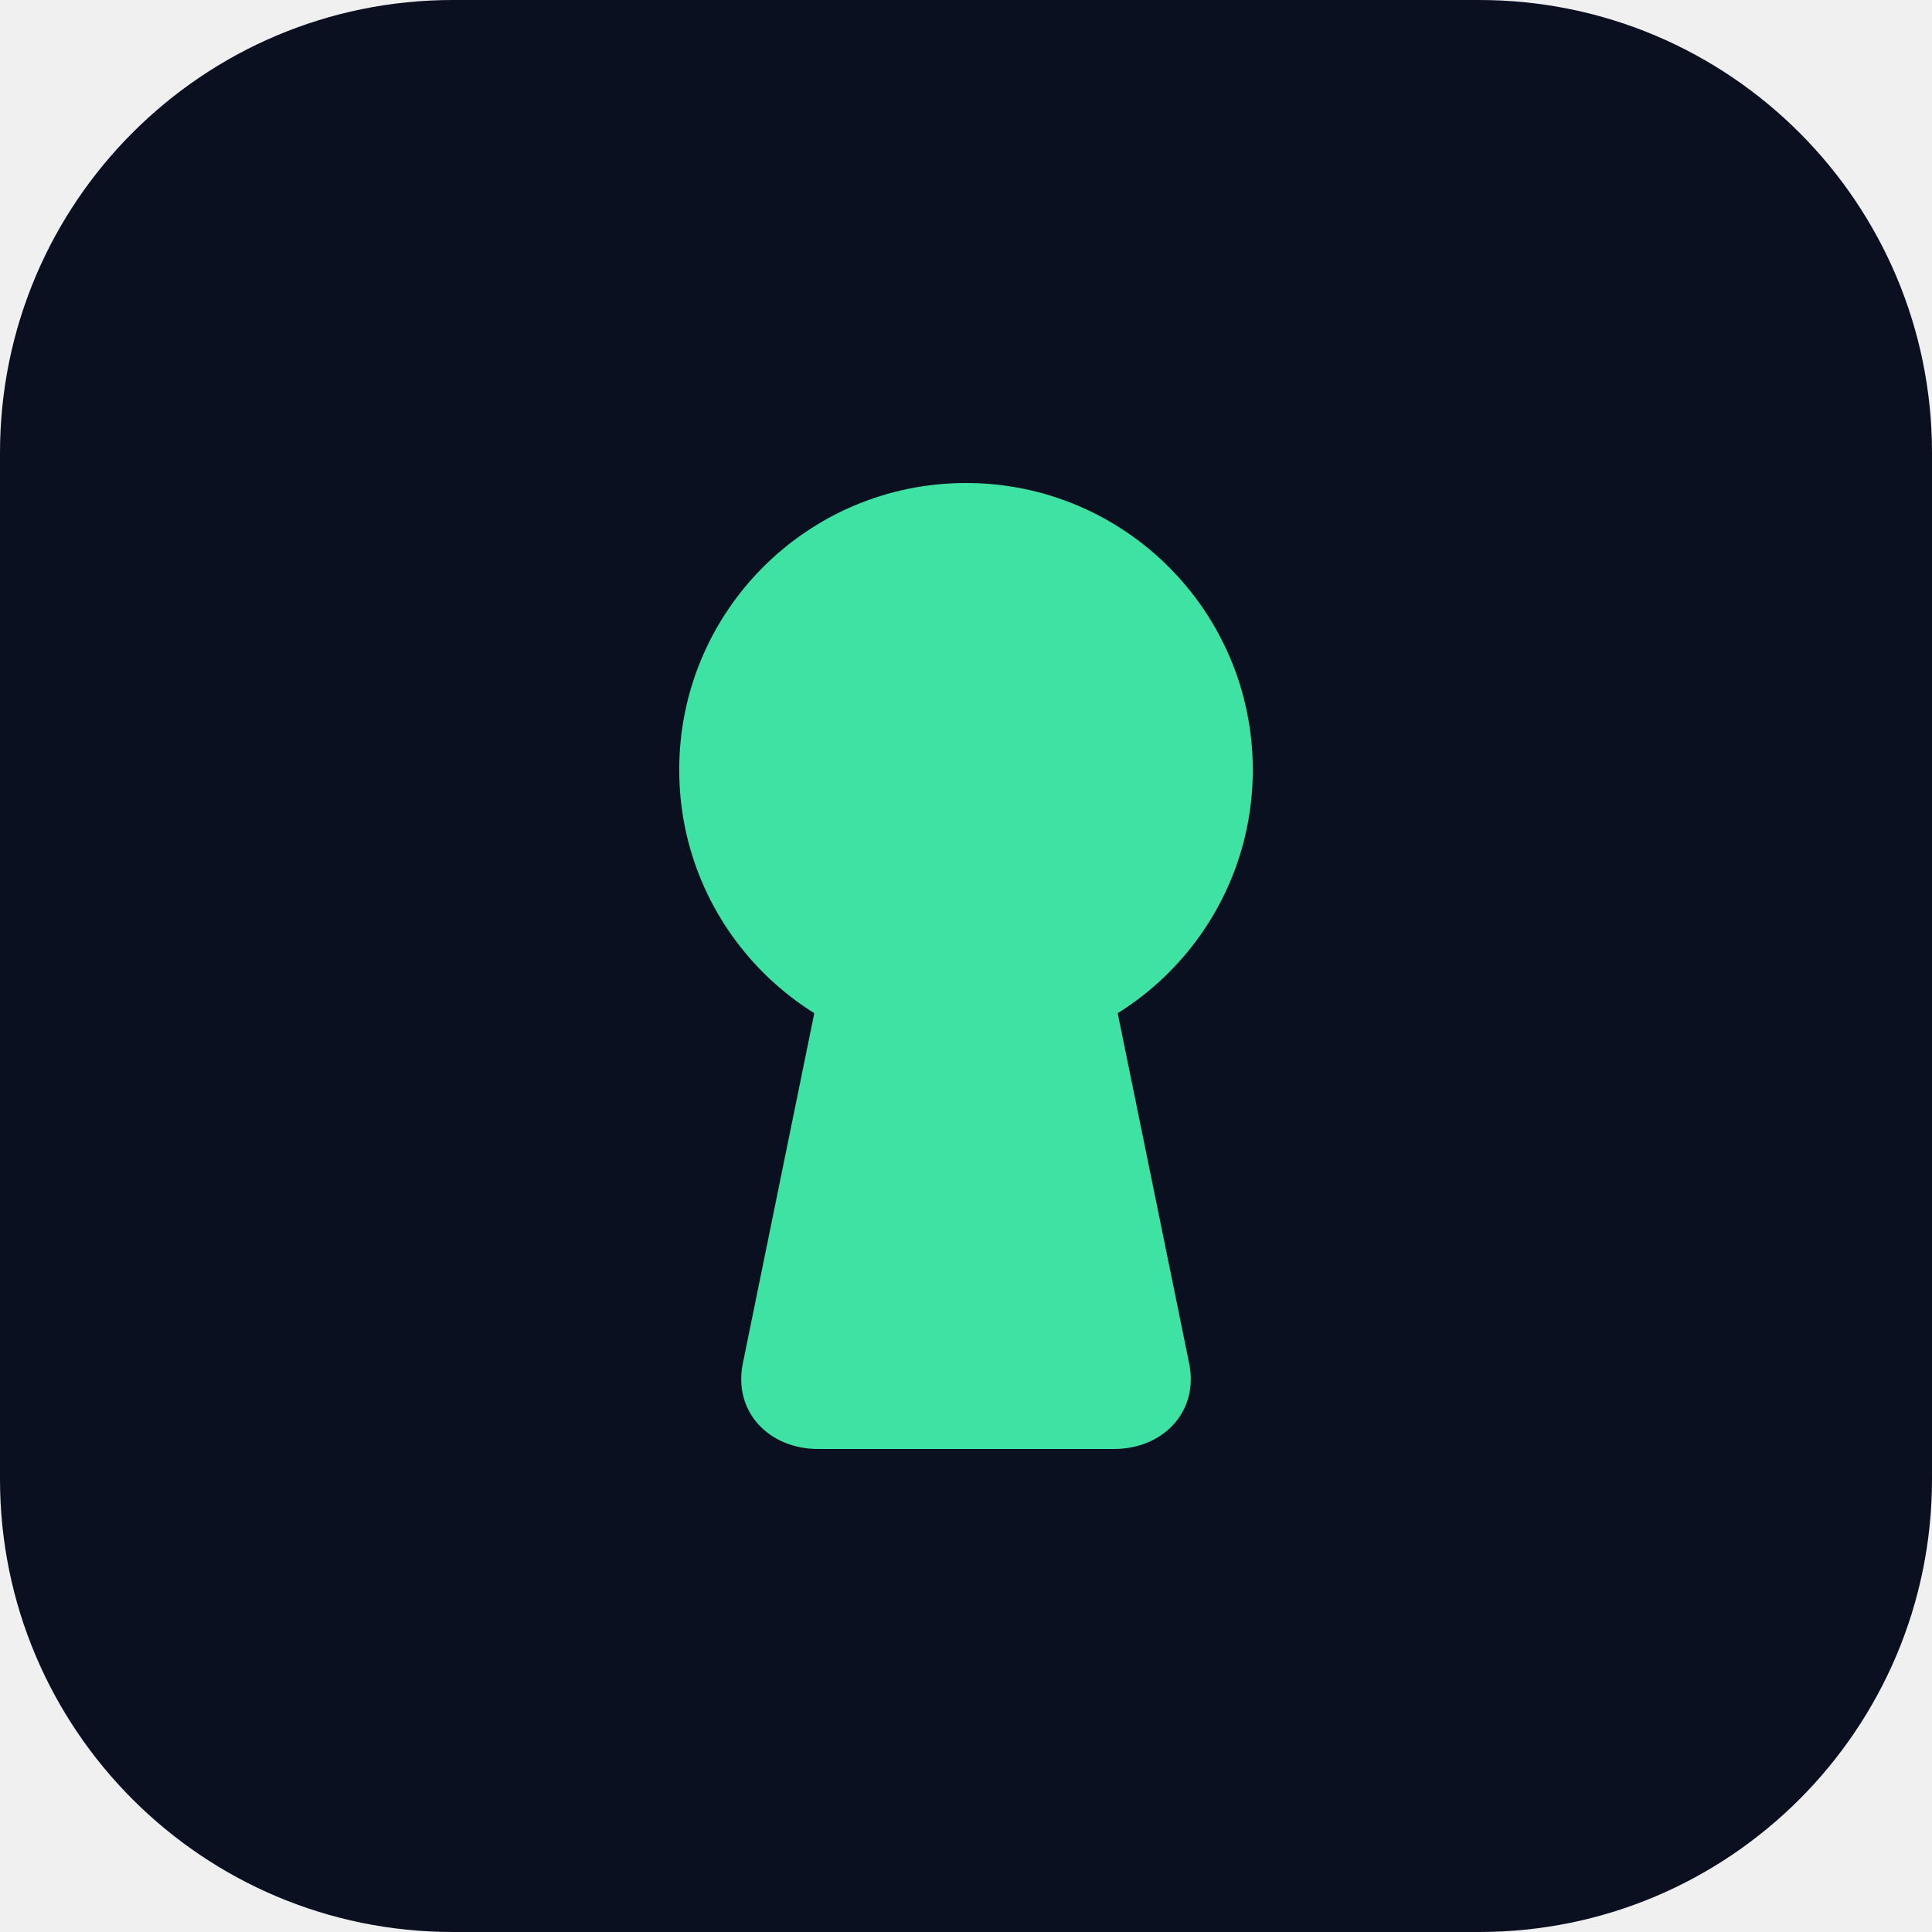
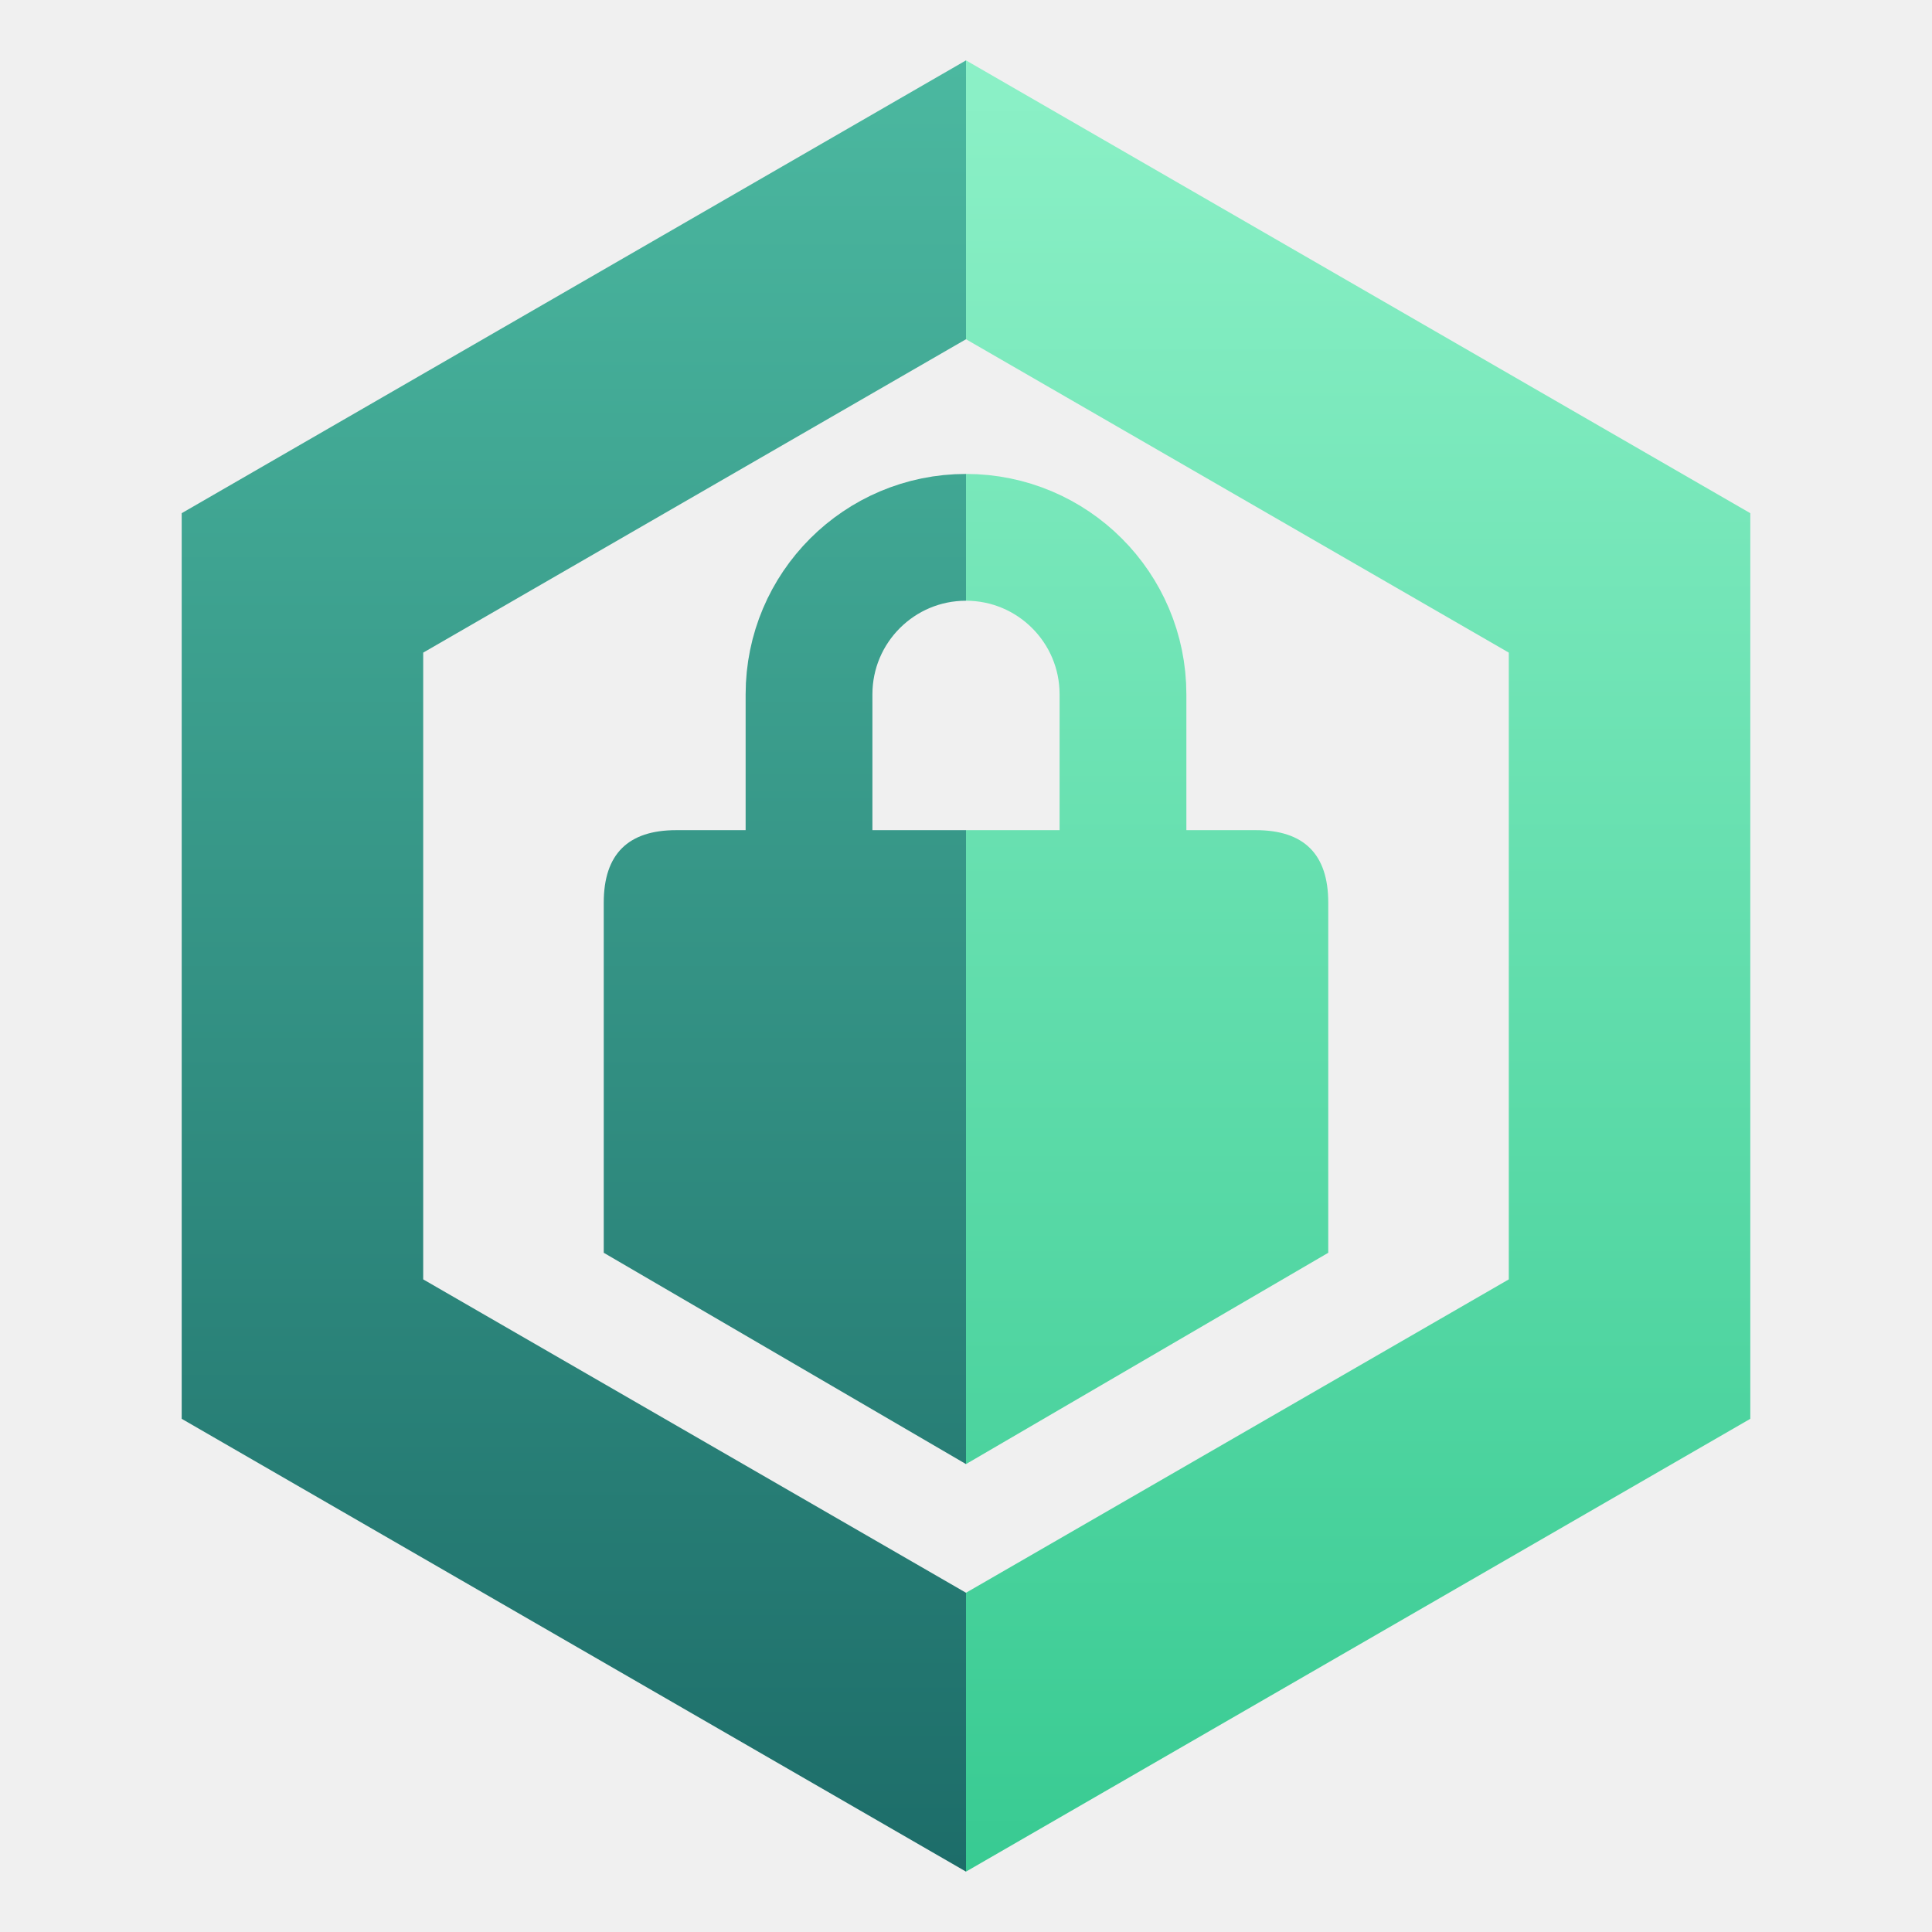
<svg xmlns="http://www.w3.org/2000/svg" viewBox="0 0 64 64">
-   <rect width="64" height="64" rx="15" fill="#0B1020" />
-   <circle cx="32" cy="25.5" r="9.5" fill="#3EE3A3" />
-   <path d="M27.6 30.5h8.8l3 14.7c.3 1.6-.9 2.8-2.5 2.8h-9.8c-1.6 0-2.8-1.2-2.5-2.8z" fill="#3EE3A3" />
+   <defs>
+     <linearGradient id="l" x1="0" y1="0" x2="0" y2="1">
+       <stop offset="0" stop-color="#4DBBA2" />
+       <stop offset="1" stop-color="#1B6A67" />
+     </linearGradient>
+     <linearGradient id="r" x1="0" y1="0" x2="0" y2="1">
+       <stop offset="0" stop-color="#8FF2C9" />
+       <stop offset="1" stop-color="#35C990" />
+     </linearGradient>
+     <mask id="m" maskUnits="userSpaceOnUse" x="0" y="0" width="64" height="64">
+       <g fill="#fff" stroke="#fff">
+         <path d="M32 2L57.981 17V47L32 62L6.019 47V17ZM32 11.238L49.981 21.619V42.381L32 52.762L14.019 42.381V21.619Z" fill-rule="evenodd" stroke="none" />
+         <path d="M26.8 28V23A5.2 5.2 0 0 1 37.2 23V28" fill="none" stroke-width="4.2" />
+         <path d="M22.4 27.5H41.6Q44 27.5 44 29.9V41.5L32 48.5L20 41.5V29.9Q20 27.5 22.4 27.5Z" stroke="none" />
+       </g>
+     </mask>
+   </defs>
+   <g mask="url(#m)">
+     <rect width="32" height="64" fill="url(#l)" />
+     <rect x="32" width="32" height="64" fill="url(#r)" />
+   </g>
</svg>
